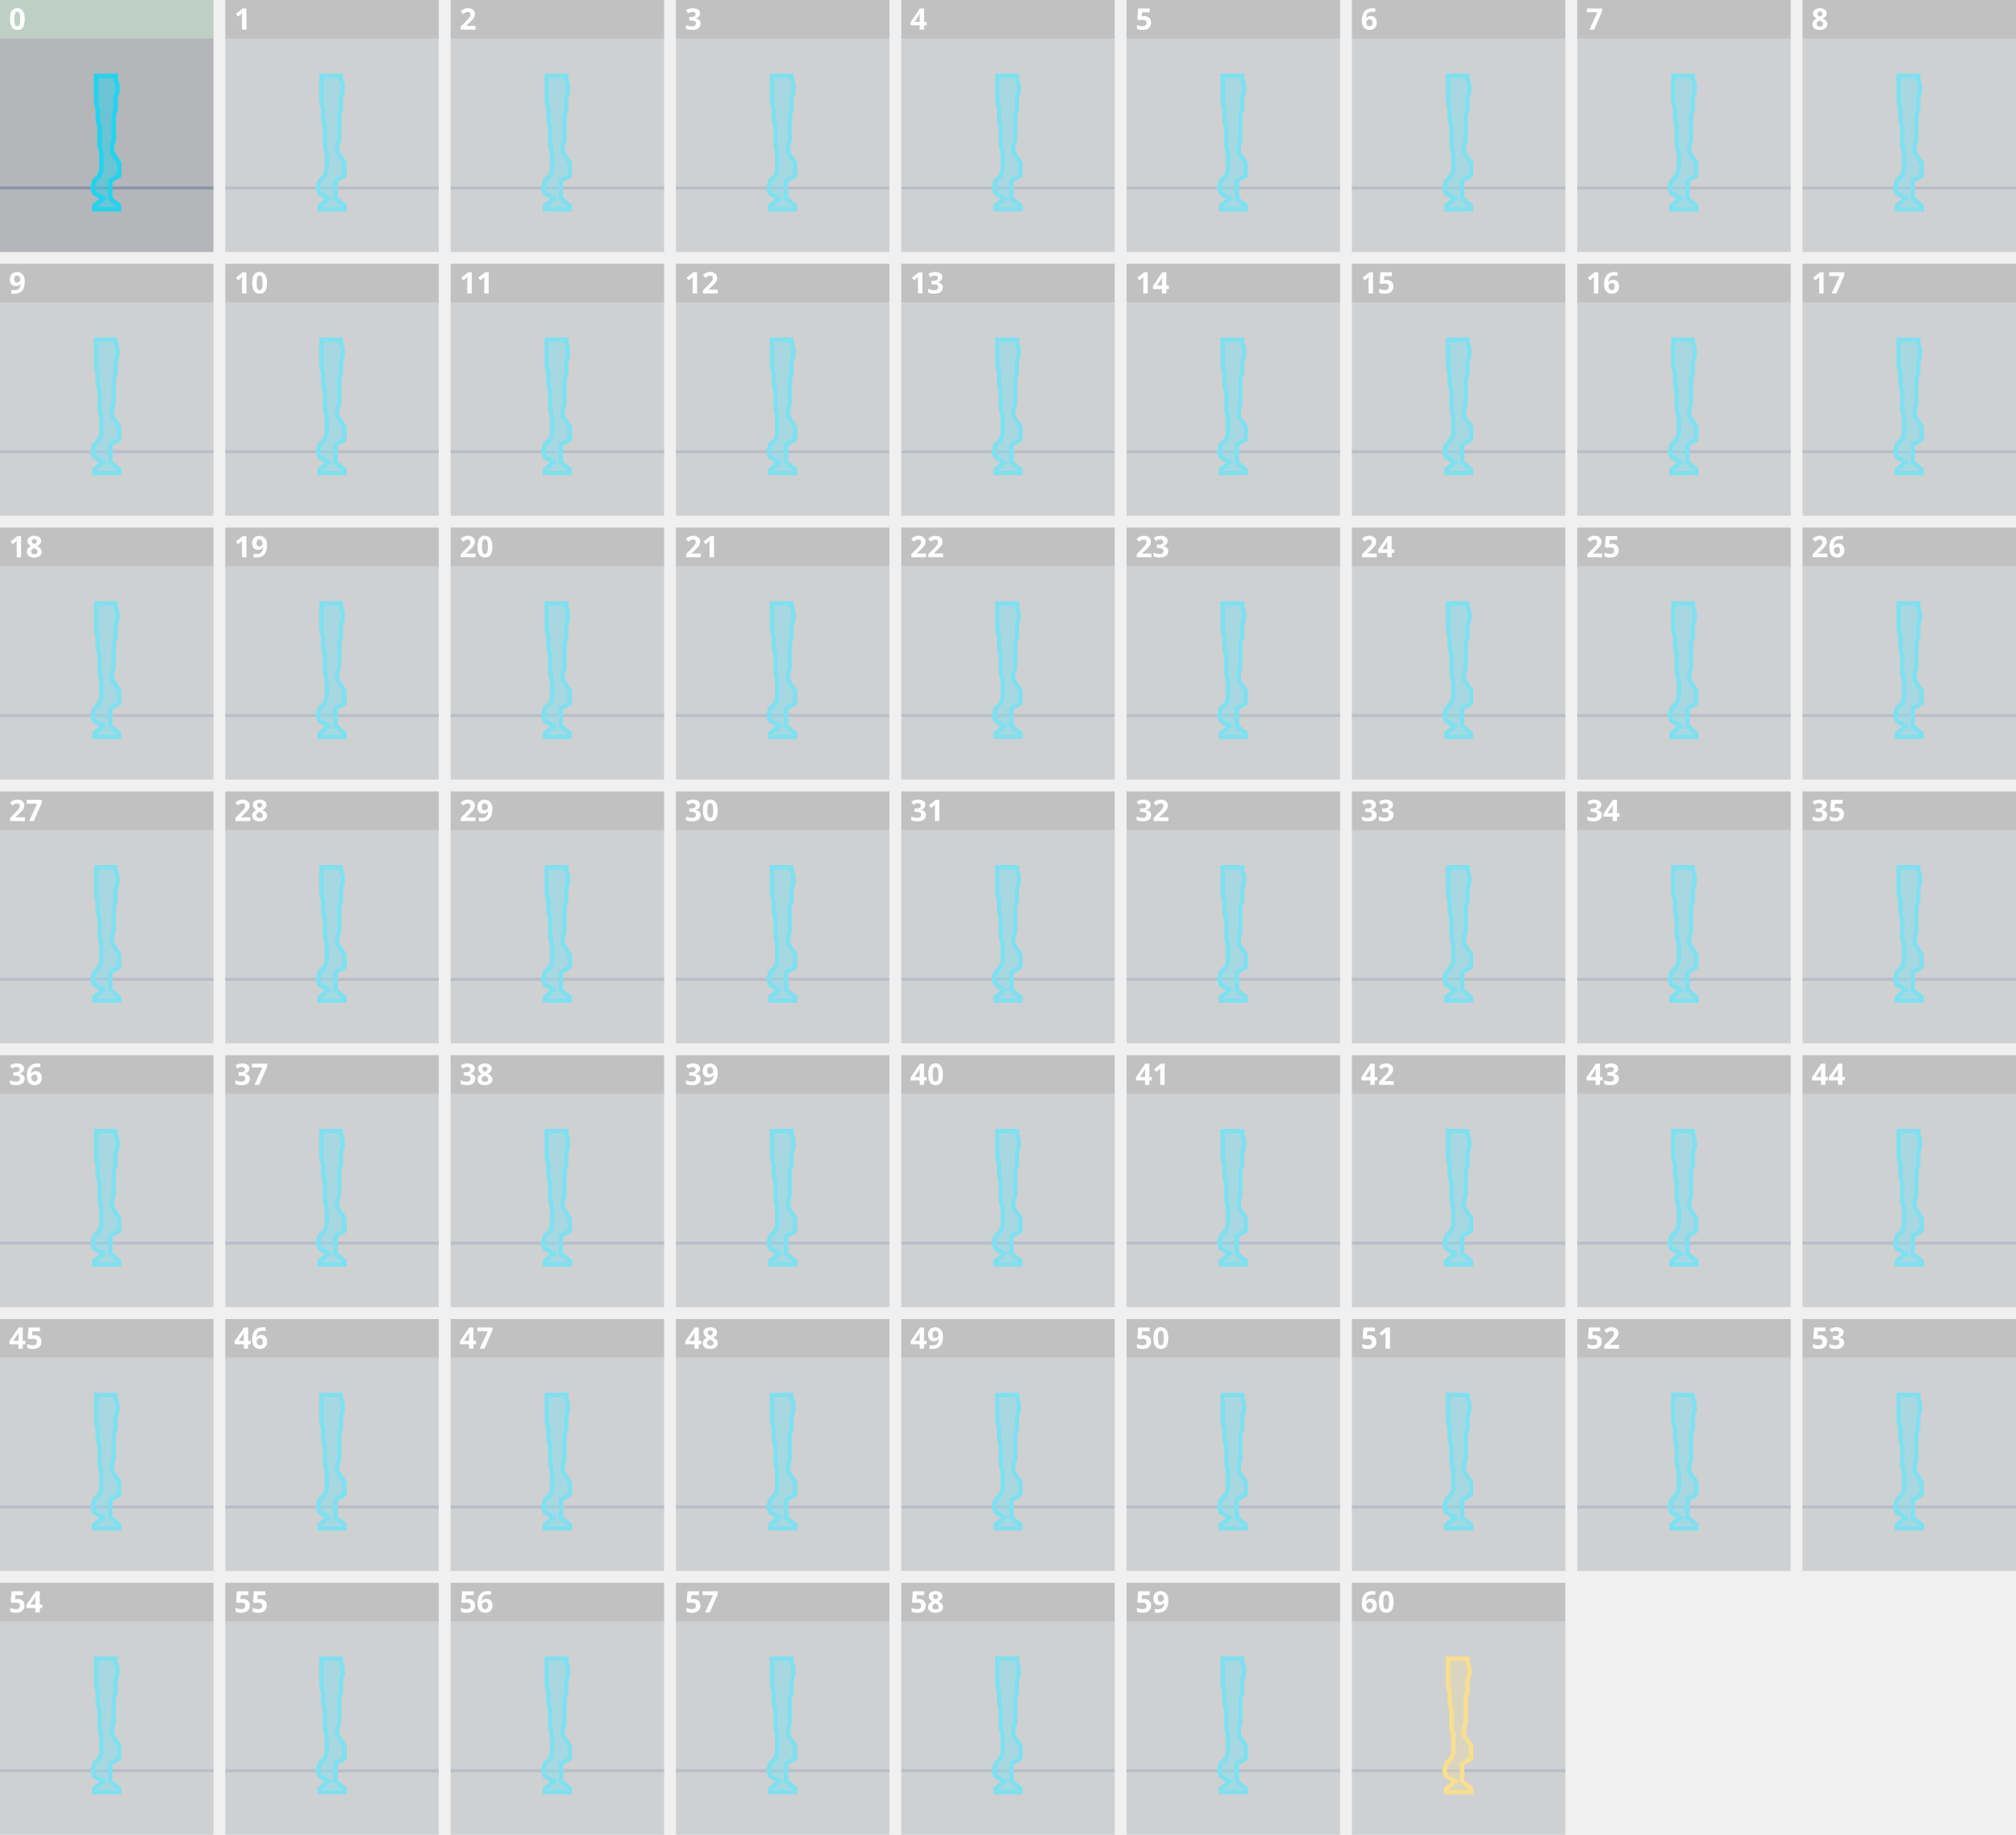
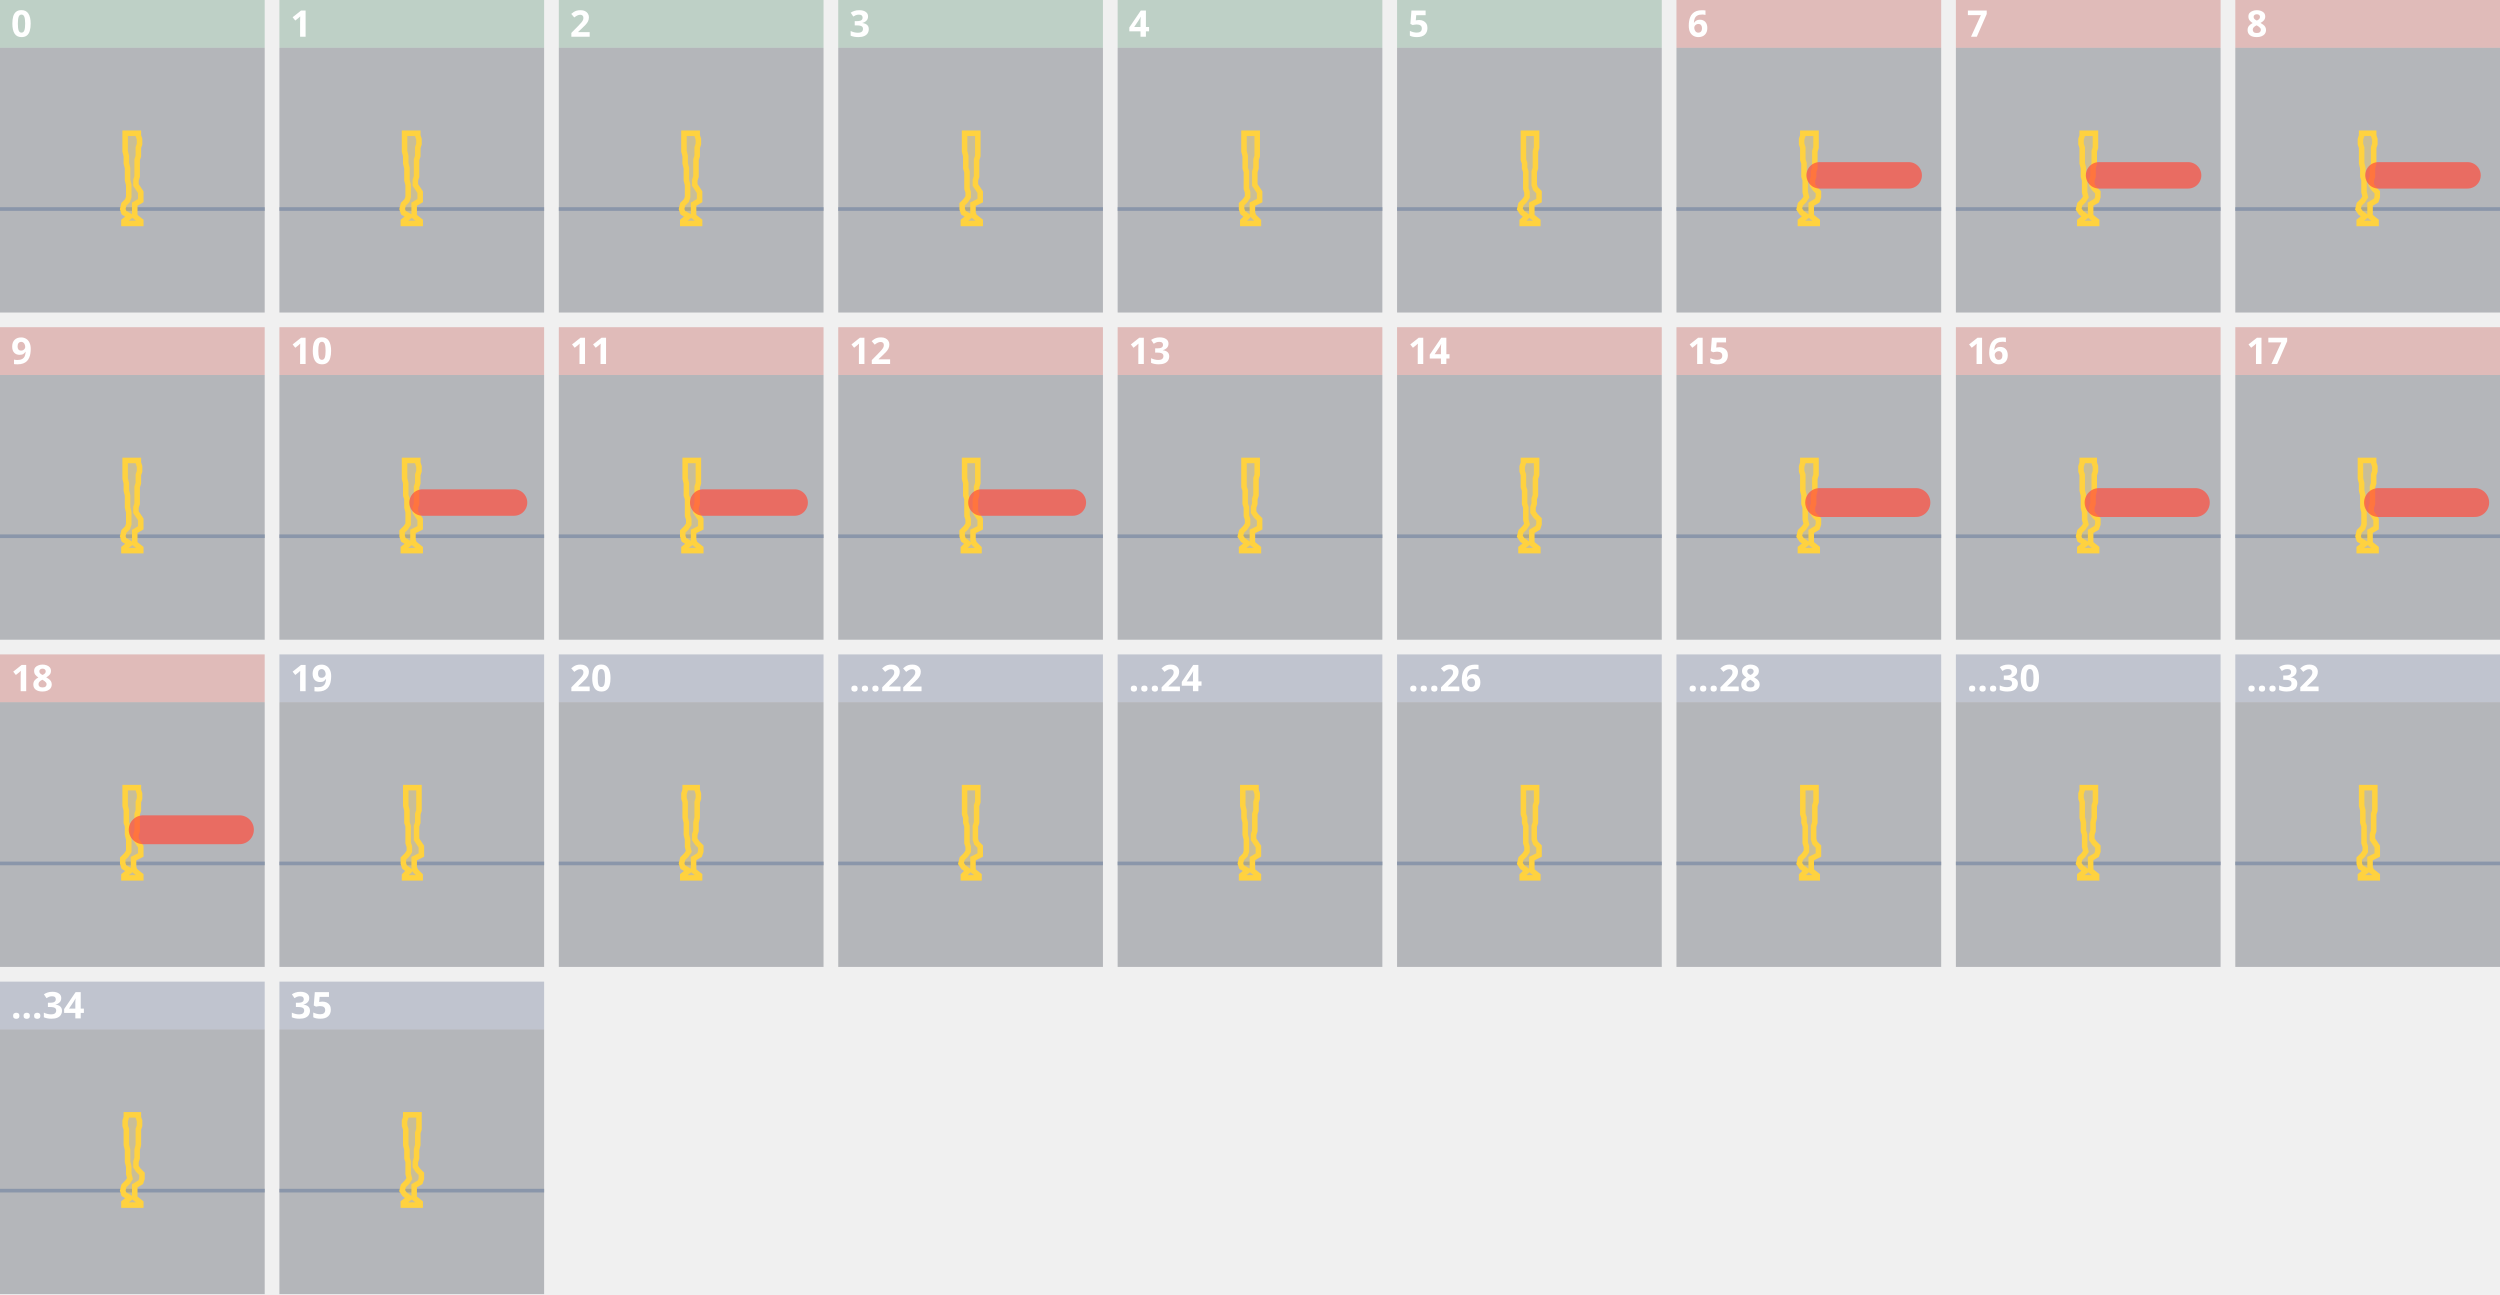
- <svg xmlns="http://www.w3.org/2000/svg" viewBox="0 0 680 619" width="680" height="619">
-   <style>text{font:bold 10px sans-serif;fill:#ffffff}.k{fill:#1b2230}.g{stroke:#8a96aa;stroke-width:1.67}use{stroke-width:2.50;fill-opacity:.28}.u{stroke:#ffd23f;fill:#ffd23f}.v{stroke:#4ade80;fill:#4ade80;fill-opacity:.6}.a{stroke:#e879f9;fill:#e879f9}.o{stroke:#22d3ee;fill:#22d3ee;fill-opacity:.5}.H{color:#ff4d3d;fill:#ff4d3d;opacity:.7}.G{color:#3b9cff;fill:#3b9cff;opacity:.75}.S{color:#ffa630;fill:#ffa630;opacity:.75}.T{color:#ffa630;fill:none;stroke:#ffa630;stroke-width:3.33;stroke-dasharray:6.7}.P{color:#c49bff;fill:none;stroke:#c49bff;stroke-width:1.67;stroke-dasharray:5.0}</style>
+ <svg xmlns="http://www.w3.org/2000/svg" viewBox="0 0 680 352" width="680" height="352">
+   <style>text{font:bold 10px sans-serif;fill:#ffffff}.k{fill:#1b2230}.g{stroke:#8a96aa;stroke-width:3.06}use{stroke-width:4.58;fill-opacity:.28}.u{stroke:#ffd23f;fill:#ffd23f}.v{stroke:#4ade80;fill:#4ade80;fill-opacity:.6}.a{stroke:#e879f9;fill:#e879f9}.o{stroke:#22d3ee;fill:#22d3ee;fill-opacity:.5}.H{color:#ff4d3d;fill:#ff4d3d;opacity:.7}.G{color:#3b9cff;fill:#3b9cff;opacity:.75}.S{color:#ffa630;fill:#ffa630;opacity:.75}.T{color:#ffa630;fill:none;stroke:#ffa630;stroke-width:6.11;stroke-dasharray:12.2}.P{color:#c49bff;fill:none;stroke:#c49bff;stroke-width:3.06;stroke-dasharray:9.2}</style>
  <defs>
    <path id="b0" d="M-6 -39L5 -39L5 -37L6 -34L6 -30L5 -27L5 -24L5 -20L4 -17L4 -14L4 -10L4 -7L4 -3L3 0L3 4L5 7L7 10L7 14L7 17L2 20L2 24L2 27L2 30L7 34L7 36L-7 36L-7 34L-2 30L-7 27L-8 24L-7 20L-4 17L-3 14L-3 10L-3 7L-3 4L-4 0L-4 -3L-4 -7L-4 -10L-5 -14L-5 -17L-5 -20L-6 -24L-6 -27L-6 -30L-6 -34L-6 -37Z" />
-     <rect id="K" x="-60" y="-60" width="120" height="120" class="k" />
+     <path id="b1" d="M-5 -39L6 -39L6 -37L6 -34L6 -30L6 -27L6 -24L6 -20L5 -17L5 -14L5 -10L5 -7L5 -3L4 0L4 4L6 7L8 10L8 14L8 17L2 20L2 24L2 27L3 30L8 34L8 36L-6 36L-6 34L-1 30L-6 27L-7 24L-7 20L-4 17L-2 14L-2 10L-3 7L-3 4L-3 0L-3 -3L-3 -7L-4 -10L-4 -14L-4 -17L-4 -20L-5 -24L-5 -27L-5 -30L-5 -34L-5 -37Z" />
+     <path id="b2" d="M-5 -39L6 -39L6 -37L6 -34L6 -30L6 -27L6 -24L6 -20L5 -17L5 -14L5 -10L4 -7L4 -3L4 0L4 4L6 7L8 10L8 14L8 17L2 20L2 24L2 27L3 30L7 34L7 36L-6 36L-6 34L-2 30L-6 27L-7 24L-7 20L-4 17L-2 14L-2 10L-3 7L-3 4L-3 0L-3 -3L-3 -7L-4 -10L-4 -14L-4 -17L-4 -20L-5 -24L-5 -27L-5 -30L-5 -34L-5 -37Z" />
+     <path id="b3" d="M-5 -39L6 -39L6 -37L6 -34L6 -30L6 -27L5 -24L5 -20L5 -17L5 -14L5 -10L4 -7L4 -3L4 0L4 4L5 7L8 10L8 14L8 17L2 20L2 24L2 27L2 30L7 34L7 36L-6 36L-6 34L-2 30L-6 27L-8 24L-7 20L-4 17L-2 14L-2 10L-3 7L-3 4L-3 0L-3 -3L-3 -7L-4 -10L-4 -14L-5 -17L-5 -20L-5 -24L-5 -27L-5 -30L-5 -34L-5 -37Z" />
+     <path id="b4" d="M-5 -39L6 -39L6 -37L6 -34L6 -30L6 -27L5 -24L5 -20L5 -17L5 -14L5 -10L4 -7L4 -3L3 0L3 4L5 7L8 10L8 14L7 17L2 20L2 24L2 27L2 30L7 34L7 36L-7 36L-7 34L-2 30L-6 27L-8 24L-7 20L-4 17L-2 14L-3 10L-3 7L-3 4L-3 0L-4 -3L-4 -7L-4 -10L-4 -14L-5 -17L-5 -20L-5 -24L-5 -27L-6 -30L-6 -34L-5 -37Z" />
+     <path id="b5" d="M-5 -39L6 -39L6 -37L6 -34L6 -30L6 -27L5 -24L5 -20L5 -17L5 -14L4 -10L4 -7L4 -3L3 0L3 4L5 7L8 10L8 14L7 17L2 20L2 24L2 27L2 30L7 34L7 36L-7 36L-7 34L-2 30L-6 27L-8 24L-7 20L-4 17L-2 14L-3 10L-3 7L-3 4L-3 0L-4 -3L-4 -7L-4 -10L-5 -14L-5 -17L-5 -20L-5 -24L-5 -27L-6 -30L-6 -34L-5 -37Z" />
+     <path id="b6" d="M-5 -39L5 -39L5 -37L6 -34L6 -30L5 -27L5 -24L5 -20L5 -17L5 -14L4 -10L4 -7L4 -3L3 0L3 4L5 7L8 10L8 14L7 17L2 20L2 24L2 27L2 30L7 34L7 36L-7 36L-7 34L-2 30L-6 27L-8 24L-7 20L-4 17L-2 14L-3 10L-3 7L-3 4L-3 0L-4 -3L-4 -7L-4 -10L-5 -14L-5 -17L-5 -20L-5 -24L-5 -27L-6 -30L-6 -34L-5 -37Z" />
+     <path id="b7" d="M-6 -39L5 -39L5 -37L6 -34L6 -30L5 -27L5 -24L5 -20L4 -17L4 -14L4 -10L4 -7L4 -3L3 0L3 4L5 7L7 10L7 14L7 17L1 20L1 24L1 27L2 30L7 34L7 36L-7 36L-7 34L-2 30L-7 27L-8 24L-8 20L-5 17L-3 14L-3 10L-3 7L-3 4L-4 0L-4 -3L-4 -7L-5 -10L-5 -14L-5 -17L-5 -20L-6 -24L-6 -27L-6 -30L-6 -34L-6 -37Z" />
+     <path id="b8" d="M-5 -39L6 -39L6 -37L6 -34L6 -30L6 -27L5 -24L5 -20L5 -17L5 -14L5 -10L4 -7L4 -3L3 0L3 4L5 7L8 10L8 14L8 17L2 20L2 24L2 27L2 30L7 34L7 36L-7 36L-7 34L-2 30L-6 27L-8 24L-7 20L-4 17L-2 14L-2 10L-3 7L-3 4L-3 0L-4 -3L-4 -7L-4 -10L-4 -14L-5 -17L-5 -20L-5 -24L-5 -27L-5 -30L-5 -34L-5 -37Z" />
+     <path id="b9" d="M-5 -39L5 -39L5 -37L6 -34L6 -30L5 -27L5 -24L5 -20L5 -17L5 -14L4 -10L4 -7L4 -3L3 0L3 4L5 7L8 10L8 14L7 17L2 20L2 24L2 27L2 30L7 34L7 36L-7 36L-7 34L-2 30L-7 27L-8 24L-7 20L-4 17L-2 14L-3 10L-3 7L-3 4L-4 0L-4 -3L-4 -7L-4 -10L-5 -14L-5 -17L-5 -20L-5 -24L-5 -27L-6 -30L-6 -34L-5 -37Z" />
+     <rect id="K" x="-110" y="-110" width="220" height="220" class="k" />
    <rect id="Ls" width="72" height="13" fill="#3f7d5a" />
-     <rect id="Lf" width="72" height="13" fill="#4a4a4a" />
+     <rect id="La" width="72" height="13" fill="#b8332b" />
+     <rect id="Le" width="72" height="13" fill="#46557a" />
  </defs>
  <use href="#Ls" x="0" y="0" />
  <text x="3" y="10">0</text>
-   <svg x="0" y="13" width="72" height="72" viewBox="-60 -60 120 120">
-     <use href="#K" />
-     <line x1="-60" y1="24" x2="60" y2="24" class="g" />
-     <use href="#b0" class="o" />
-   </svg>
-   <use href="#Lf" x="76" y="0" />
+   <svg x="0" y="13" width="72" height="72" viewBox="-110 -110 220 220">
+     <use href="#K" />
+     <line x1="-110" y1="24" x2="110" y2="24" class="g" />
+     <use href="#b0" class="u" />
+   </svg>
+   <use href="#Ls" x="76" y="0" />
  <text x="79" y="10">1</text>
-   <svg x="76" y="13" width="72" height="72" viewBox="-60 -60 120 120" opacity=".55">
-     <use href="#K" />
-     <line x1="-60" y1="24" x2="60" y2="24" class="g" />
-     <use href="#b0" class="o" />
-   </svg>
-   <use href="#Lf" x="152" y="0" />
+   <svg x="76" y="13" width="72" height="72" viewBox="-110 -110 220 220">
+     <use href="#K" />
+     <line x1="-110" y1="24" x2="110" y2="24" class="g" />
+     <use href="#b0" class="u" />
+   </svg>
+   <use href="#Ls" x="152" y="0" />
  <text x="155" y="10">2</text>
-   <svg x="152" y="13" width="72" height="72" viewBox="-60 -60 120 120" opacity=".55">
-     <use href="#K" />
-     <line x1="-60" y1="24" x2="60" y2="24" class="g" />
-     <use href="#b0" class="o" />
-   </svg>
-   <use href="#Lf" x="228" y="0" />
+   <svg x="152" y="13" width="72" height="72" viewBox="-110 -110 220 220">
+     <use href="#K" />
+     <line x1="-110" y1="24" x2="110" y2="24" class="g" />
+     <use href="#b0" class="u" />
+   </svg>
+   <use href="#Ls" x="228" y="0" />
  <text x="231" y="10">3</text>
-   <svg x="228" y="13" width="72" height="72" viewBox="-60 -60 120 120" opacity=".55">
-     <use href="#K" />
-     <line x1="-60" y1="24" x2="60" y2="24" class="g" />
-     <use href="#b0" class="o" />
-   </svg>
-   <use href="#Lf" x="304" y="0" />
+   <svg x="228" y="13" width="72" height="72" viewBox="-110 -110 220 220">
+     <use href="#K" />
+     <line x1="-110" y1="24" x2="110" y2="24" class="g" />
+     <use href="#b1" class="u" />
+   </svg>
+   <use href="#Ls" x="304" y="0" />
  <text x="307" y="10">4</text>
-   <svg x="304" y="13" width="72" height="72" viewBox="-60 -60 120 120" opacity=".55">
-     <use href="#K" />
-     <line x1="-60" y1="24" x2="60" y2="24" class="g" />
-     <use href="#b0" class="o" />
-   </svg>
-   <use href="#Lf" x="380" y="0" />
+   <svg x="304" y="13" width="72" height="72" viewBox="-110 -110 220 220">
+     <use href="#K" />
+     <line x1="-110" y1="24" x2="110" y2="24" class="g" />
+     <use href="#b2" class="u" />
+   </svg>
+   <use href="#Ls" x="380" y="0" />
  <text x="383" y="10">5</text>
-   <svg x="380" y="13" width="72" height="72" viewBox="-60 -60 120 120" opacity=".55">
-     <use href="#K" />
-     <line x1="-60" y1="24" x2="60" y2="24" class="g" />
-     <use href="#b0" class="o" />
-   </svg>
-   <use href="#Lf" x="456" y="0" />
+   <svg x="380" y="13" width="72" height="72" viewBox="-110 -110 220 220">
+     <use href="#K" />
+     <line x1="-110" y1="24" x2="110" y2="24" class="g" />
+     <use href="#b3" class="u" />
+   </svg>
+   <use href="#La" x="456" y="0" />
  <text x="459" y="10">6</text>
-   <svg x="456" y="13" width="72" height="72" viewBox="-60 -60 120 120" opacity=".55">
-     <use href="#K" />
-     <line x1="-60" y1="24" x2="60" y2="24" class="g" />
-     <use href="#b0" class="o" />
-   </svg>
-   <use href="#Lf" x="532" y="0" />
+   <svg x="456" y="13" width="72" height="72" viewBox="-110 -110 220 220">
+     <use href="#K" />
+     <line x1="-110" y1="24" x2="110" y2="24" class="g" />
+     <use href="#b4" class="u" />
+     <g class="H">
+       <line x1="9" y1="-4" x2="83" y2="-4" stroke="currentColor" stroke-width="22" stroke-linecap="round" />
+     </g>
+   </svg>
+   <use href="#La" x="532" y="0" />
  <text x="535" y="10">7</text>
-   <svg x="532" y="13" width="72" height="72" viewBox="-60 -60 120 120" opacity=".55">
-     <use href="#K" />
-     <line x1="-60" y1="24" x2="60" y2="24" class="g" />
-     <use href="#b0" class="o" />
-   </svg>
-   <use href="#Lf" x="608" y="0" />
+   <svg x="532" y="13" width="72" height="72" viewBox="-110 -110 220 220">
+     <use href="#K" />
+     <line x1="-110" y1="24" x2="110" y2="24" class="g" />
+     <use href="#b5" class="u" />
+     <g class="H">
+       <line x1="9" y1="-4" x2="83" y2="-4" stroke="currentColor" stroke-width="22" stroke-linecap="round" />
+     </g>
+   </svg>
+   <use href="#La" x="608" y="0" />
  <text x="611" y="10">8</text>
-   <svg x="608" y="13" width="72" height="72" viewBox="-60 -60 120 120" opacity=".55">
-     <use href="#K" />
-     <line x1="-60" y1="24" x2="60" y2="24" class="g" />
-     <use href="#b0" class="o" />
-   </svg>
-   <use href="#Lf" x="0" y="89" />
+   <svg x="608" y="13" width="72" height="72" viewBox="-110 -110 220 220">
+     <use href="#K" />
+     <line x1="-110" y1="24" x2="110" y2="24" class="g" />
+     <use href="#b6" class="u" />
+     <g class="H">
+       <line x1="9" y1="-4" x2="83" y2="-4" stroke="currentColor" stroke-width="22" stroke-linecap="round" />
+     </g>
+   </svg>
+   <use href="#La" x="0" y="89" />
  <text x="3" y="99">9</text>
-   <svg x="0" y="102" width="72" height="72" viewBox="-60 -60 120 120" opacity=".55">
-     <use href="#K" />
-     <line x1="-60" y1="24" x2="60" y2="24" class="g" />
-     <use href="#b0" class="o" />
-   </svg>
-   <use href="#Lf" x="76" y="89" />
+   <svg x="0" y="102" width="72" height="72" viewBox="-110 -110 220 220">
+     <use href="#K" />
+     <line x1="-110" y1="24" x2="110" y2="24" class="g" />
+     <use href="#b0" class="u" />
+   </svg>
+   <use href="#La" x="76" y="89" />
  <text x="79" y="99">10</text>
-   <svg x="76" y="102" width="72" height="72" viewBox="-60 -60 120 120" opacity=".55">
-     <use href="#K" />
-     <line x1="-60" y1="24" x2="60" y2="24" class="g" />
-     <use href="#b0" class="o" />
-   </svg>
-   <use href="#Lf" x="152" y="89" />
+   <svg x="76" y="102" width="72" height="72" viewBox="-110 -110 220 220">
+     <use href="#K" />
+     <line x1="-110" y1="24" x2="110" y2="24" class="g" />
+     <use href="#b7" class="u" />
+     <g class="H">
+       <line x1="9" y1="-4" x2="85" y2="-4" stroke="currentColor" stroke-width="22" stroke-linecap="round" />
+     </g>
+   </svg>
+   <use href="#La" x="152" y="89" />
  <text x="155" y="99">11</text>
-   <svg x="152" y="102" width="72" height="72" viewBox="-60 -60 120 120" opacity=".55">
-     <use href="#K" />
-     <line x1="-60" y1="24" x2="60" y2="24" class="g" />
-     <use href="#b0" class="o" />
-   </svg>
-   <use href="#Lf" x="228" y="89" />
+   <svg x="152" y="102" width="72" height="72" viewBox="-110 -110 220 220">
+     <use href="#K" />
+     <line x1="-110" y1="24" x2="110" y2="24" class="g" />
+     <use href="#b1" class="u" />
+     <g class="H">
+       <line x1="10" y1="-4" x2="86" y2="-4" stroke="currentColor" stroke-width="22" stroke-linecap="round" />
+     </g>
+   </svg>
+   <use href="#La" x="228" y="89" />
  <text x="231" y="99">12</text>
-   <svg x="228" y="102" width="72" height="72" viewBox="-60 -60 120 120" opacity=".55">
-     <use href="#K" />
-     <line x1="-60" y1="24" x2="60" y2="24" class="g" />
-     <use href="#b0" class="o" />
-   </svg>
-   <use href="#Lf" x="304" y="89" />
+   <svg x="228" y="102" width="72" height="72" viewBox="-110 -110 220 220">
+     <use href="#K" />
+     <line x1="-110" y1="24" x2="110" y2="24" class="g" />
+     <use href="#b2" class="u" />
+     <g class="H">
+       <line x1="9" y1="-4" x2="85" y2="-4" stroke="currentColor" stroke-width="22" stroke-linecap="round" />
+     </g>
+   </svg>
+   <use href="#La" x="304" y="89" />
  <text x="307" y="99">13</text>
-   <svg x="304" y="102" width="72" height="72" viewBox="-60 -60 120 120" opacity=".55">
-     <use href="#K" />
-     <line x1="-60" y1="24" x2="60" y2="24" class="g" />
-     <use href="#b0" class="o" />
-   </svg>
-   <use href="#Lf" x="380" y="89" />
+   <svg x="304" y="102" width="72" height="72" viewBox="-110 -110 220 220">
+     <use href="#K" />
+     <line x1="-110" y1="24" x2="110" y2="24" class="g" />
+     <use href="#b8" class="u" />
+   </svg>
+   <use href="#La" x="380" y="89" />
  <text x="383" y="99">14</text>
-   <svg x="380" y="102" width="72" height="72" viewBox="-60 -60 120 120" opacity=".55">
-     <use href="#K" />
-     <line x1="-60" y1="24" x2="60" y2="24" class="g" />
-     <use href="#b0" class="o" />
-   </svg>
-   <use href="#Lf" x="456" y="89" />
+   <svg x="380" y="102" width="72" height="72" viewBox="-110 -110 220 220">
+     <use href="#K" />
+     <line x1="-110" y1="24" x2="110" y2="24" class="g" />
+     <use href="#b4" class="u" />
+   </svg>
+   <use href="#La" x="456" y="89" />
  <text x="459" y="99">15</text>
-   <svg x="456" y="102" width="72" height="72" viewBox="-60 -60 120 120" opacity=".55">
-     <use href="#K" />
-     <line x1="-60" y1="24" x2="60" y2="24" class="g" />
-     <use href="#b0" class="o" />
-   </svg>
-   <use href="#Lf" x="532" y="89" />
+   <svg x="456" y="102" width="72" height="72" viewBox="-110 -110 220 220">
+     <use href="#K" />
+     <line x1="-110" y1="24" x2="110" y2="24" class="g" />
+     <use href="#b5" class="u" />
+     <g class="H">
+       <line x1="9" y1="-4" x2="89" y2="-4" stroke="currentColor" stroke-width="24" stroke-linecap="round" />
+     </g>
+   </svg>
+   <use href="#La" x="532" y="89" />
  <text x="535" y="99">16</text>
-   <svg x="532" y="102" width="72" height="72" viewBox="-60 -60 120 120" opacity=".55">
-     <use href="#K" />
-     <line x1="-60" y1="24" x2="60" y2="24" class="g" />
-     <use href="#b0" class="o" />
-   </svg>
-   <use href="#Lf" x="608" y="89" />
+   <svg x="532" y="102" width="72" height="72" viewBox="-110 -110 220 220">
+     <use href="#K" />
+     <line x1="-110" y1="24" x2="110" y2="24" class="g" />
+     <use href="#b9" class="u" />
+     <g class="H">
+       <line x1="9" y1="-4" x2="89" y2="-4" stroke="currentColor" stroke-width="24" stroke-linecap="round" />
+     </g>
+   </svg>
+   <use href="#La" x="608" y="89" />
  <text x="611" y="99">17</text>
-   <svg x="608" y="102" width="72" height="72" viewBox="-60 -60 120 120" opacity=".55">
-     <use href="#K" />
-     <line x1="-60" y1="24" x2="60" y2="24" class="g" />
-     <use href="#b0" class="o" />
-   </svg>
-   <use href="#Lf" x="0" y="178" />
+   <svg x="608" y="102" width="72" height="72" viewBox="-110 -110 220 220">
+     <use href="#K" />
+     <line x1="-110" y1="24" x2="110" y2="24" class="g" />
+     <use href="#b0" class="u" />
+     <g class="H">
+       <line x1="9" y1="-4" x2="89" y2="-4" stroke="currentColor" stroke-width="24" stroke-linecap="round" />
+     </g>
+   </svg>
+   <use href="#La" x="0" y="178" />
  <text x="3" y="188">18</text>
-   <svg x="0" y="191" width="72" height="72" viewBox="-60 -60 120 120" opacity=".55">
-     <use href="#K" />
-     <line x1="-60" y1="24" x2="60" y2="24" class="g" />
-     <use href="#b0" class="o" />
-   </svg>
-   <use href="#Lf" x="76" y="178" />
+   <svg x="0" y="191" width="72" height="72" viewBox="-110 -110 220 220">
+     <use href="#K" />
+     <line x1="-110" y1="24" x2="110" y2="24" class="g" />
+     <use href="#b7" class="u" />
+     <g class="H">
+       <line x1="9" y1="-4" x2="89" y2="-4" stroke="currentColor" stroke-width="24" stroke-linecap="round" />
+     </g>
+   </svg>
+   <use href="#Le" x="76" y="178" />
  <text x="79" y="188">19</text>
-   <svg x="76" y="191" width="72" height="72" viewBox="-60 -60 120 120" opacity=".55">
-     <use href="#K" />
-     <line x1="-60" y1="24" x2="60" y2="24" class="g" />
-     <use href="#b0" class="o" />
-   </svg>
-   <use href="#Lf" x="152" y="178" />
+   <svg x="76" y="191" width="72" height="72" viewBox="-110 -110 220 220">
+     <use href="#K" />
+     <line x1="-110" y1="24" x2="110" y2="24" class="g" />
+     <use href="#b2" class="u" />
+   </svg>
+   <use href="#Le" x="152" y="178" />
  <text x="155" y="188">20</text>
-   <svg x="152" y="191" width="72" height="72" viewBox="-60 -60 120 120" opacity=".55">
-     <use href="#K" />
-     <line x1="-60" y1="24" x2="60" y2="24" class="g" />
-     <use href="#b0" class="o" />
-   </svg>
-   <use href="#Lf" x="228" y="178" />
-   <text x="231" y="188">21</text>
-   <svg x="228" y="191" width="72" height="72" viewBox="-60 -60 120 120" opacity=".55">
-     <use href="#K" />
-     <line x1="-60" y1="24" x2="60" y2="24" class="g" />
-     <use href="#b0" class="o" />
-   </svg>
-   <use href="#Lf" x="304" y="178" />
-   <text x="307" y="188">22</text>
-   <svg x="304" y="191" width="72" height="72" viewBox="-60 -60 120 120" opacity=".55">
-     <use href="#K" />
-     <line x1="-60" y1="24" x2="60" y2="24" class="g" />
-     <use href="#b0" class="o" />
-   </svg>
-   <use href="#Lf" x="380" y="178" />
-   <text x="383" y="188">23</text>
-   <svg x="380" y="191" width="72" height="72" viewBox="-60 -60 120 120" opacity=".55">
-     <use href="#K" />
-     <line x1="-60" y1="24" x2="60" y2="24" class="g" />
-     <use href="#b0" class="o" />
-   </svg>
-   <use href="#Lf" x="456" y="178" />
-   <text x="459" y="188">24</text>
-   <svg x="456" y="191" width="72" height="72" viewBox="-60 -60 120 120" opacity=".55">
-     <use href="#K" />
-     <line x1="-60" y1="24" x2="60" y2="24" class="g" />
-     <use href="#b0" class="o" />
-   </svg>
-   <use href="#Lf" x="532" y="178" />
-   <text x="535" y="188">25</text>
-   <svg x="532" y="191" width="72" height="72" viewBox="-60 -60 120 120" opacity=".55">
-     <use href="#K" />
-     <line x1="-60" y1="24" x2="60" y2="24" class="g" />
-     <use href="#b0" class="o" />
-   </svg>
-   <use href="#Lf" x="608" y="178" />
-   <text x="611" y="188">26</text>
-   <svg x="608" y="191" width="72" height="72" viewBox="-60 -60 120 120" opacity=".55">
-     <use href="#K" />
-     <line x1="-60" y1="24" x2="60" y2="24" class="g" />
-     <use href="#b0" class="o" />
-   </svg>
-   <use href="#Lf" x="0" y="267" />
-   <text x="3" y="277">27</text>
-   <svg x="0" y="280" width="72" height="72" viewBox="-60 -60 120 120" opacity=".55">
-     <use href="#K" />
-     <line x1="-60" y1="24" x2="60" y2="24" class="g" />
-     <use href="#b0" class="o" />
-   </svg>
-   <use href="#Lf" x="76" y="267" />
-   <text x="79" y="277">28</text>
-   <svg x="76" y="280" width="72" height="72" viewBox="-60 -60 120 120" opacity=".55">
-     <use href="#K" />
-     <line x1="-60" y1="24" x2="60" y2="24" class="g" />
-     <use href="#b0" class="o" />
-   </svg>
-   <use href="#Lf" x="152" y="267" />
-   <text x="155" y="277">29</text>
-   <svg x="152" y="280" width="72" height="72" viewBox="-60 -60 120 120" opacity=".55">
-     <use href="#K" />
-     <line x1="-60" y1="24" x2="60" y2="24" class="g" />
-     <use href="#b0" class="o" />
-   </svg>
-   <use href="#Lf" x="228" y="267" />
-   <text x="231" y="277">30</text>
-   <svg x="228" y="280" width="72" height="72" viewBox="-60 -60 120 120" opacity=".55">
-     <use href="#K" />
-     <line x1="-60" y1="24" x2="60" y2="24" class="g" />
-     <use href="#b0" class="o" />
-   </svg>
-   <use href="#Lf" x="304" y="267" />
-   <text x="307" y="277">31</text>
-   <svg x="304" y="280" width="72" height="72" viewBox="-60 -60 120 120" opacity=".55">
-     <use href="#K" />
-     <line x1="-60" y1="24" x2="60" y2="24" class="g" />
-     <use href="#b0" class="o" />
-   </svg>
-   <use href="#Lf" x="380" y="267" />
-   <text x="383" y="277">32</text>
-   <svg x="380" y="280" width="72" height="72" viewBox="-60 -60 120 120" opacity=".55">
-     <use href="#K" />
-     <line x1="-60" y1="24" x2="60" y2="24" class="g" />
-     <use href="#b0" class="o" />
-   </svg>
-   <use href="#Lf" x="456" y="267" />
-   <text x="459" y="277">33</text>
-   <svg x="456" y="280" width="72" height="72" viewBox="-60 -60 120 120" opacity=".55">
-     <use href="#K" />
-     <line x1="-60" y1="24" x2="60" y2="24" class="g" />
-     <use href="#b0" class="o" />
-   </svg>
-   <use href="#Lf" x="532" y="267" />
-   <text x="535" y="277">34</text>
-   <svg x="532" y="280" width="72" height="72" viewBox="-60 -60 120 120" opacity=".55">
-     <use href="#K" />
-     <line x1="-60" y1="24" x2="60" y2="24" class="g" />
-     <use href="#b0" class="o" />
-   </svg>
-   <use href="#Lf" x="608" y="267" />
-   <text x="611" y="277">35</text>
-   <svg x="608" y="280" width="72" height="72" viewBox="-60 -60 120 120" opacity=".55">
-     <use href="#K" />
-     <line x1="-60" y1="24" x2="60" y2="24" class="g" />
-     <use href="#b0" class="o" />
-   </svg>
-   <use href="#Lf" x="0" y="356" />
-   <text x="3" y="366">36</text>
-   <svg x="0" y="369" width="72" height="72" viewBox="-60 -60 120 120" opacity=".55">
-     <use href="#K" />
-     <line x1="-60" y1="24" x2="60" y2="24" class="g" />
-     <use href="#b0" class="o" />
-   </svg>
-   <use href="#Lf" x="76" y="356" />
-   <text x="79" y="366">37</text>
-   <svg x="76" y="369" width="72" height="72" viewBox="-60 -60 120 120" opacity=".55">
-     <use href="#K" />
-     <line x1="-60" y1="24" x2="60" y2="24" class="g" />
-     <use href="#b0" class="o" />
-   </svg>
-   <use href="#Lf" x="152" y="356" />
-   <text x="155" y="366">38</text>
-   <svg x="152" y="369" width="72" height="72" viewBox="-60 -60 120 120" opacity=".55">
-     <use href="#K" />
-     <line x1="-60" y1="24" x2="60" y2="24" class="g" />
-     <use href="#b0" class="o" />
-   </svg>
-   <use href="#Lf" x="228" y="356" />
-   <text x="231" y="366">39</text>
-   <svg x="228" y="369" width="72" height="72" viewBox="-60 -60 120 120" opacity=".55">
-     <use href="#K" />
-     <line x1="-60" y1="24" x2="60" y2="24" class="g" />
-     <use href="#b0" class="o" />
-   </svg>
-   <use href="#Lf" x="304" y="356" />
-   <text x="307" y="366">40</text>
-   <svg x="304" y="369" width="72" height="72" viewBox="-60 -60 120 120" opacity=".55">
-     <use href="#K" />
-     <line x1="-60" y1="24" x2="60" y2="24" class="g" />
-     <use href="#b0" class="o" />
-   </svg>
-   <use href="#Lf" x="380" y="356" />
-   <text x="383" y="366">41</text>
-   <svg x="380" y="369" width="72" height="72" viewBox="-60 -60 120 120" opacity=".55">
-     <use href="#K" />
-     <line x1="-60" y1="24" x2="60" y2="24" class="g" />
-     <use href="#b0" class="o" />
-   </svg>
-   <use href="#Lf" x="456" y="356" />
-   <text x="459" y="366">42</text>
-   <svg x="456" y="369" width="72" height="72" viewBox="-60 -60 120 120" opacity=".55">
-     <use href="#K" />
-     <line x1="-60" y1="24" x2="60" y2="24" class="g" />
-     <use href="#b0" class="o" />
-   </svg>
-   <use href="#Lf" x="532" y="356" />
-   <text x="535" y="366">43</text>
-   <svg x="532" y="369" width="72" height="72" viewBox="-60 -60 120 120" opacity=".55">
-     <use href="#K" />
-     <line x1="-60" y1="24" x2="60" y2="24" class="g" />
-     <use href="#b0" class="o" />
-   </svg>
-   <use href="#Lf" x="608" y="356" />
-   <text x="611" y="366">44</text>
-   <svg x="608" y="369" width="72" height="72" viewBox="-60 -60 120 120" opacity=".55">
-     <use href="#K" />
-     <line x1="-60" y1="24" x2="60" y2="24" class="g" />
-     <use href="#b0" class="o" />
-   </svg>
-   <use href="#Lf" x="0" y="445" />
-   <text x="3" y="455">45</text>
-   <svg x="0" y="458" width="72" height="72" viewBox="-60 -60 120 120" opacity=".55">
-     <use href="#K" />
-     <line x1="-60" y1="24" x2="60" y2="24" class="g" />
-     <use href="#b0" class="o" />
-   </svg>
-   <use href="#Lf" x="76" y="445" />
-   <text x="79" y="455">46</text>
-   <svg x="76" y="458" width="72" height="72" viewBox="-60 -60 120 120" opacity=".55">
-     <use href="#K" />
-     <line x1="-60" y1="24" x2="60" y2="24" class="g" />
-     <use href="#b0" class="o" />
-   </svg>
-   <use href="#Lf" x="152" y="445" />
-   <text x="155" y="455">47</text>
-   <svg x="152" y="458" width="72" height="72" viewBox="-60 -60 120 120" opacity=".55">
-     <use href="#K" />
-     <line x1="-60" y1="24" x2="60" y2="24" class="g" />
-     <use href="#b0" class="o" />
-   </svg>
-   <use href="#Lf" x="228" y="445" />
-   <text x="231" y="455">48</text>
-   <svg x="228" y="458" width="72" height="72" viewBox="-60 -60 120 120" opacity=".55">
-     <use href="#K" />
-     <line x1="-60" y1="24" x2="60" y2="24" class="g" />
-     <use href="#b0" class="o" />
-   </svg>
-   <use href="#Lf" x="304" y="445" />
-   <text x="307" y="455">49</text>
-   <svg x="304" y="458" width="72" height="72" viewBox="-60 -60 120 120" opacity=".55">
-     <use href="#K" />
-     <line x1="-60" y1="24" x2="60" y2="24" class="g" />
-     <use href="#b0" class="o" />
-   </svg>
-   <use href="#Lf" x="380" y="445" />
-   <text x="383" y="455">50</text>
-   <svg x="380" y="458" width="72" height="72" viewBox="-60 -60 120 120" opacity=".55">
-     <use href="#K" />
-     <line x1="-60" y1="24" x2="60" y2="24" class="g" />
-     <use href="#b0" class="o" />
-   </svg>
-   <use href="#Lf" x="456" y="445" />
-   <text x="459" y="455">51</text>
-   <svg x="456" y="458" width="72" height="72" viewBox="-60 -60 120 120" opacity=".55">
-     <use href="#K" />
-     <line x1="-60" y1="24" x2="60" y2="24" class="g" />
-     <use href="#b0" class="o" />
-   </svg>
-   <use href="#Lf" x="532" y="445" />
-   <text x="535" y="455">52</text>
-   <svg x="532" y="458" width="72" height="72" viewBox="-60 -60 120 120" opacity=".55">
-     <use href="#K" />
-     <line x1="-60" y1="24" x2="60" y2="24" class="g" />
-     <use href="#b0" class="o" />
-   </svg>
-   <use href="#Lf" x="608" y="445" />
-   <text x="611" y="455">53</text>
-   <svg x="608" y="458" width="72" height="72" viewBox="-60 -60 120 120" opacity=".55">
-     <use href="#K" />
-     <line x1="-60" y1="24" x2="60" y2="24" class="g" />
-     <use href="#b0" class="o" />
-   </svg>
-   <use href="#Lf" x="0" y="534" />
-   <text x="3" y="544">54</text>
-   <svg x="0" y="547" width="72" height="72" viewBox="-60 -60 120 120" opacity=".55">
-     <use href="#K" />
-     <line x1="-60" y1="24" x2="60" y2="24" class="g" />
-     <use href="#b0" class="o" />
-   </svg>
-   <use href="#Lf" x="76" y="534" />
-   <text x="79" y="544">55</text>
-   <svg x="76" y="547" width="72" height="72" viewBox="-60 -60 120 120" opacity=".55">
-     <use href="#K" />
-     <line x1="-60" y1="24" x2="60" y2="24" class="g" />
-     <use href="#b0" class="o" />
-   </svg>
-   <use href="#Lf" x="152" y="534" />
-   <text x="155" y="544">56</text>
-   <svg x="152" y="547" width="72" height="72" viewBox="-60 -60 120 120" opacity=".55">
-     <use href="#K" />
-     <line x1="-60" y1="24" x2="60" y2="24" class="g" />
-     <use href="#b0" class="o" />
-   </svg>
-   <use href="#Lf" x="228" y="534" />
-   <text x="231" y="544">57</text>
-   <svg x="228" y="547" width="72" height="72" viewBox="-60 -60 120 120" opacity=".55">
-     <use href="#K" />
-     <line x1="-60" y1="24" x2="60" y2="24" class="g" />
-     <use href="#b0" class="o" />
-   </svg>
-   <use href="#Lf" x="304" y="534" />
-   <text x="307" y="544">58</text>
-   <svg x="304" y="547" width="72" height="72" viewBox="-60 -60 120 120" opacity=".55">
-     <use href="#K" />
-     <line x1="-60" y1="24" x2="60" y2="24" class="g" />
-     <use href="#b0" class="o" />
-   </svg>
-   <use href="#Lf" x="380" y="534" />
-   <text x="383" y="544">59</text>
-   <svg x="380" y="547" width="72" height="72" viewBox="-60 -60 120 120" opacity=".55">
-     <use href="#K" />
-     <line x1="-60" y1="24" x2="60" y2="24" class="g" />
-     <use href="#b0" class="o" />
-   </svg>
-   <use href="#Lf" x="456" y="534" />
-   <text x="459" y="544">60</text>
-   <svg x="456" y="547" width="72" height="72" viewBox="-60 -60 120 120" opacity=".55">
-     <use href="#K" />
-     <line x1="-60" y1="24" x2="60" y2="24" class="g" />
-     <use href="#b0" class="u" />
+   <svg x="152" y="191" width="72" height="72" viewBox="-110 -110 220 220">
+     <use href="#K" />
+     <line x1="-110" y1="24" x2="110" y2="24" class="g" />
+     <use href="#b9" class="u" />
+   </svg>
+   <use href="#Le" x="228" y="178" />
+   <text x="231" y="188">…22</text>
+   <svg x="228" y="191" width="72" height="72" viewBox="-110 -110 220 220">
+     <use href="#K" />
+     <line x1="-110" y1="24" x2="110" y2="24" class="g" />
+     <use href="#b3" class="u" />
+   </svg>
+   <use href="#Le" x="304" y="178" />
+   <text x="307" y="188">…24</text>
+   <svg x="304" y="191" width="72" height="72" viewBox="-110 -110 220 220">
+     <use href="#K" />
+     <line x1="-110" y1="24" x2="110" y2="24" class="g" />
+     <use href="#b0" class="u" />
+   </svg>
+   <use href="#Le" x="380" y="178" />
+   <text x="383" y="188">…26</text>
+   <svg x="380" y="191" width="72" height="72" viewBox="-110 -110 220 220">
+     <use href="#K" />
+     <line x1="-110" y1="24" x2="110" y2="24" class="g" />
+     <use href="#b3" class="u" />
+   </svg>
+   <use href="#Le" x="456" y="178" />
+   <text x="459" y="188">…28</text>
+   <svg x="456" y="191" width="72" height="72" viewBox="-110 -110 220 220">
+     <use href="#K" />
+     <line x1="-110" y1="24" x2="110" y2="24" class="g" />
+     <use href="#b3" class="u" />
+   </svg>
+   <use href="#Le" x="532" y="178" />
+   <text x="535" y="188">…30</text>
+   <svg x="532" y="191" width="72" height="72" viewBox="-110 -110 220 220">
+     <use href="#K" />
+     <line x1="-110" y1="24" x2="110" y2="24" class="g" />
+     <use href="#b5" class="u" />
+   </svg>
+   <use href="#Le" x="608" y="178" />
+   <text x="611" y="188">…32</text>
+   <svg x="608" y="191" width="72" height="72" viewBox="-110 -110 220 220">
+     <use href="#K" />
+     <line x1="-110" y1="24" x2="110" y2="24" class="g" />
+     <use href="#b1" class="u" />
+   </svg>
+   <use href="#Le" x="0" y="267" />
+   <text x="3" y="277">…34</text>
+   <svg x="0" y="280" width="72" height="72" viewBox="-110 -110 220 220">
+     <use href="#K" />
+     <line x1="-110" y1="24" x2="110" y2="24" class="g" />
+     <use href="#b9" class="u" />
+   </svg>
+   <use href="#Le" x="76" y="267" />
+   <text x="79" y="277">35</text>
+   <svg x="76" y="280" width="72" height="72" viewBox="-110 -110 220 220">
+     <use href="#K" />
+     <line x1="-110" y1="24" x2="110" y2="24" class="g" />
+     <use href="#b5" class="u" />
  </svg>
</svg>
